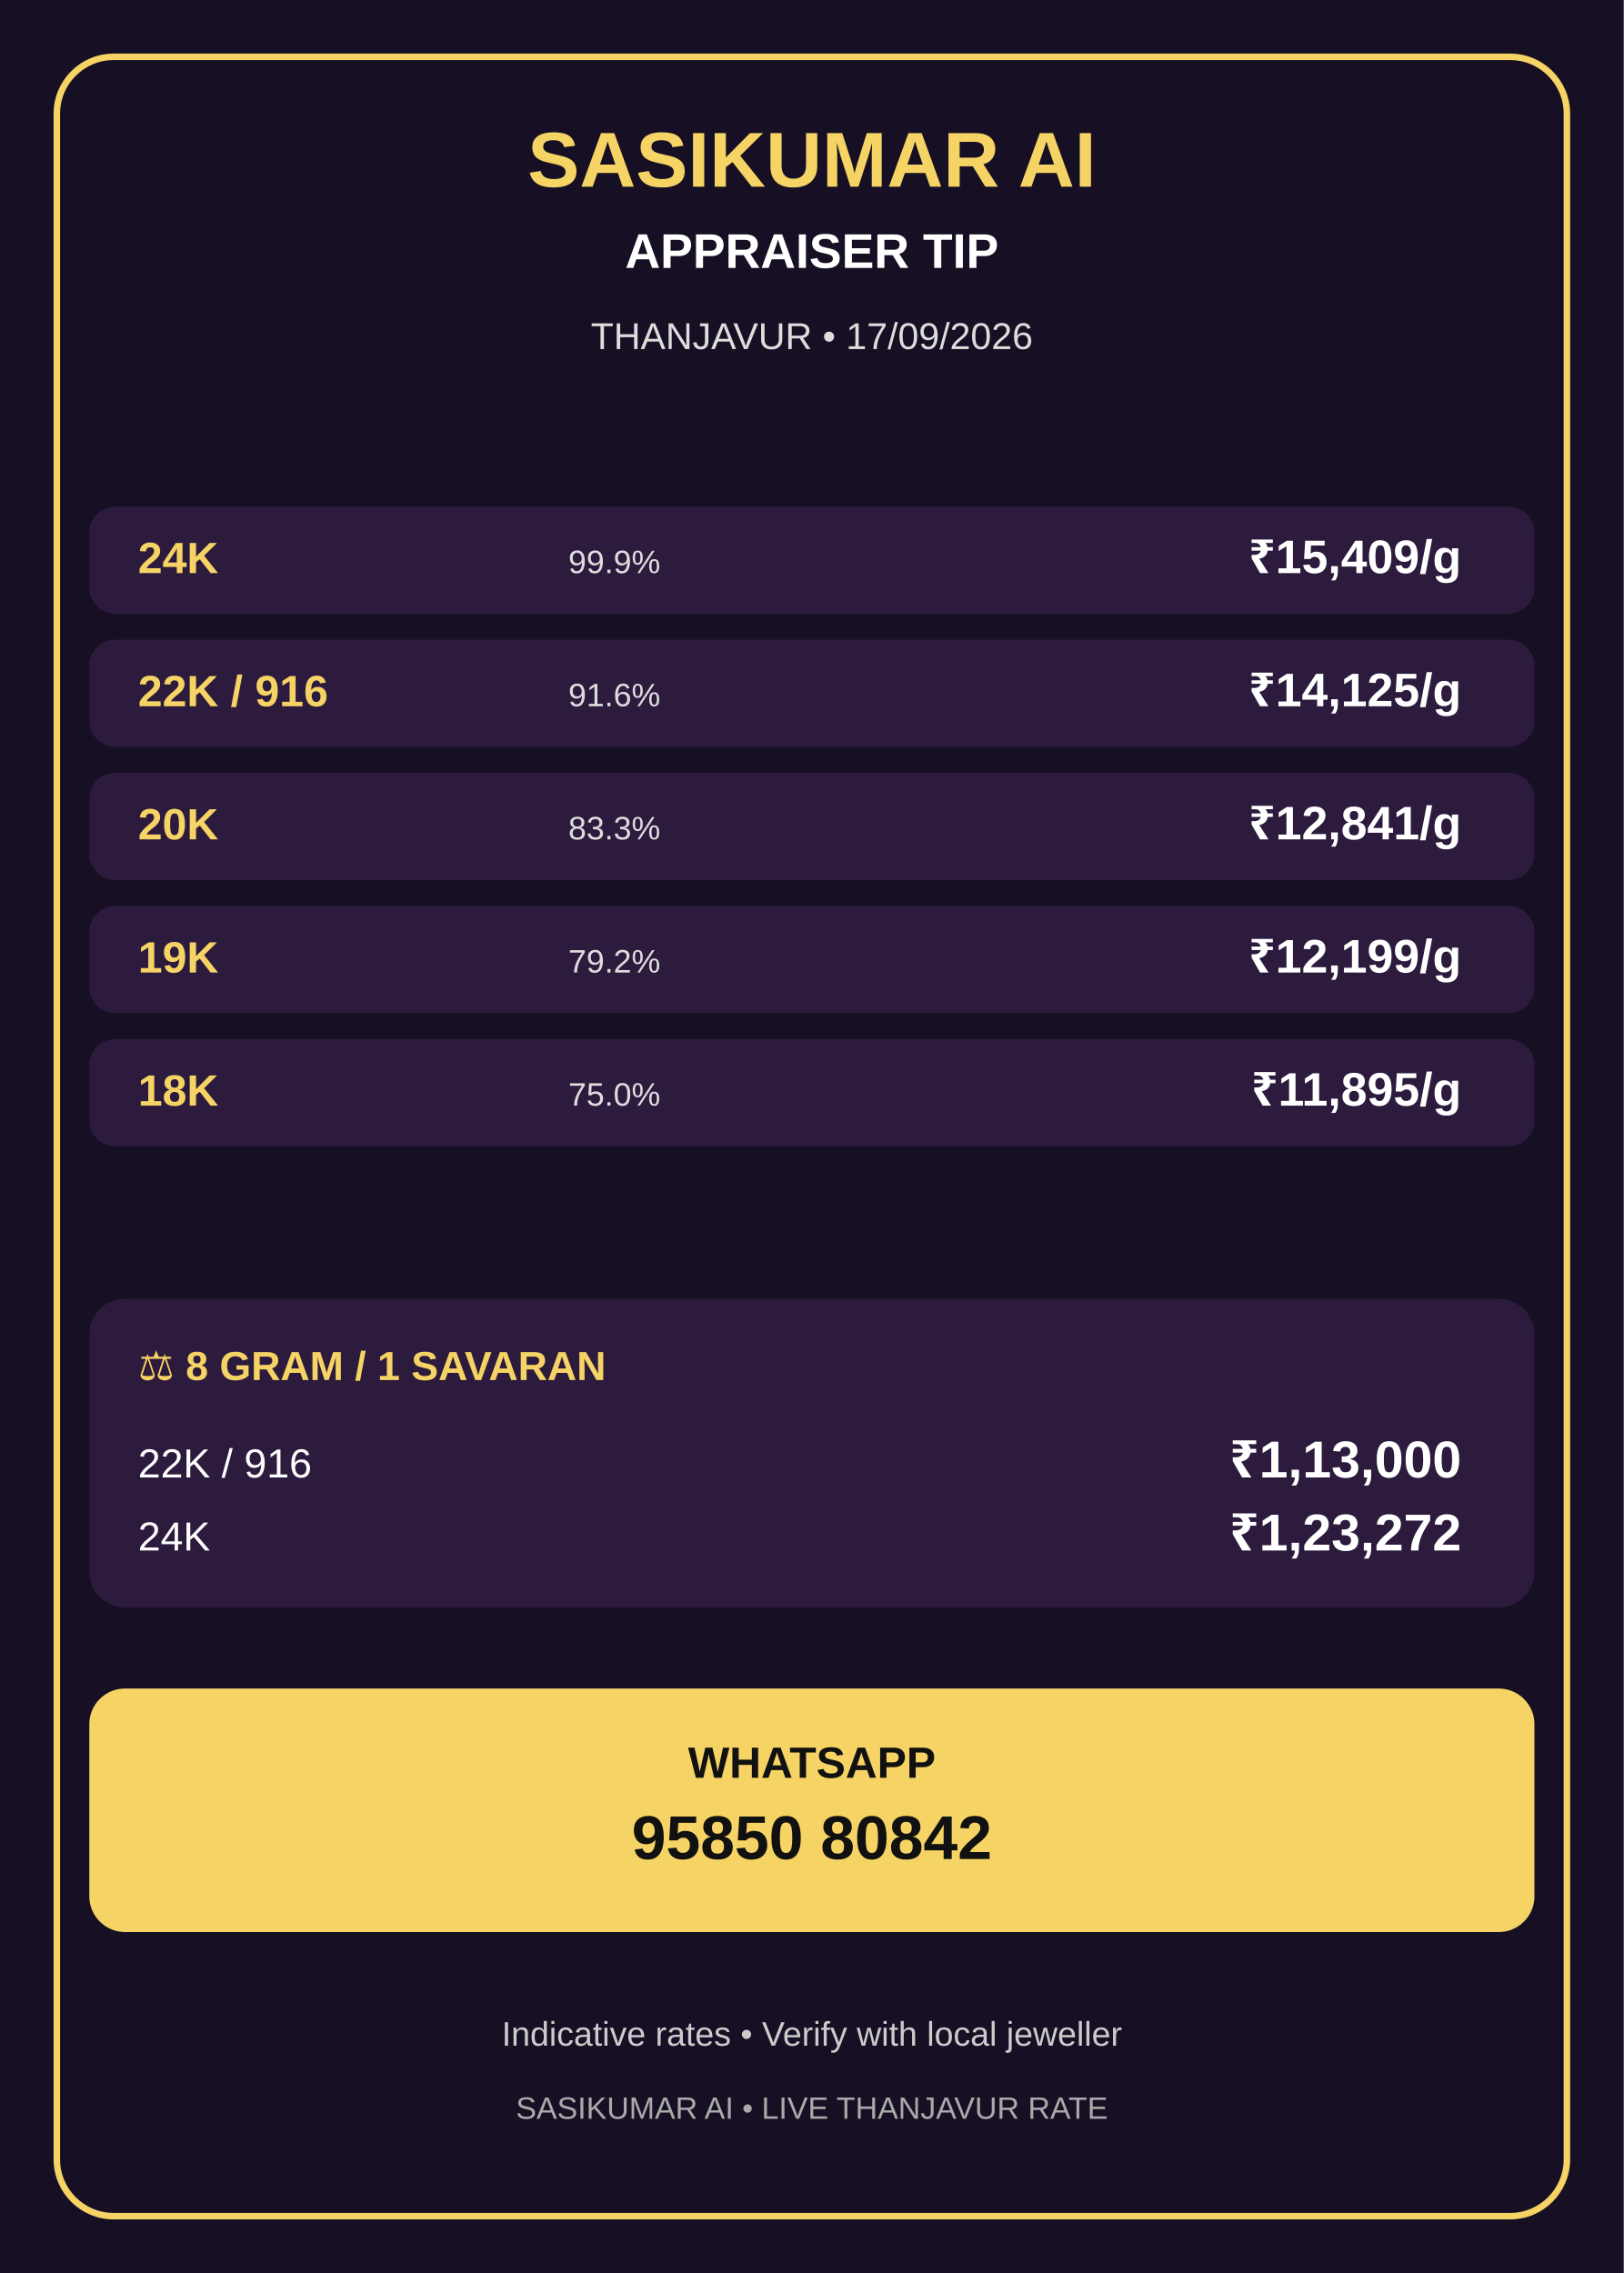
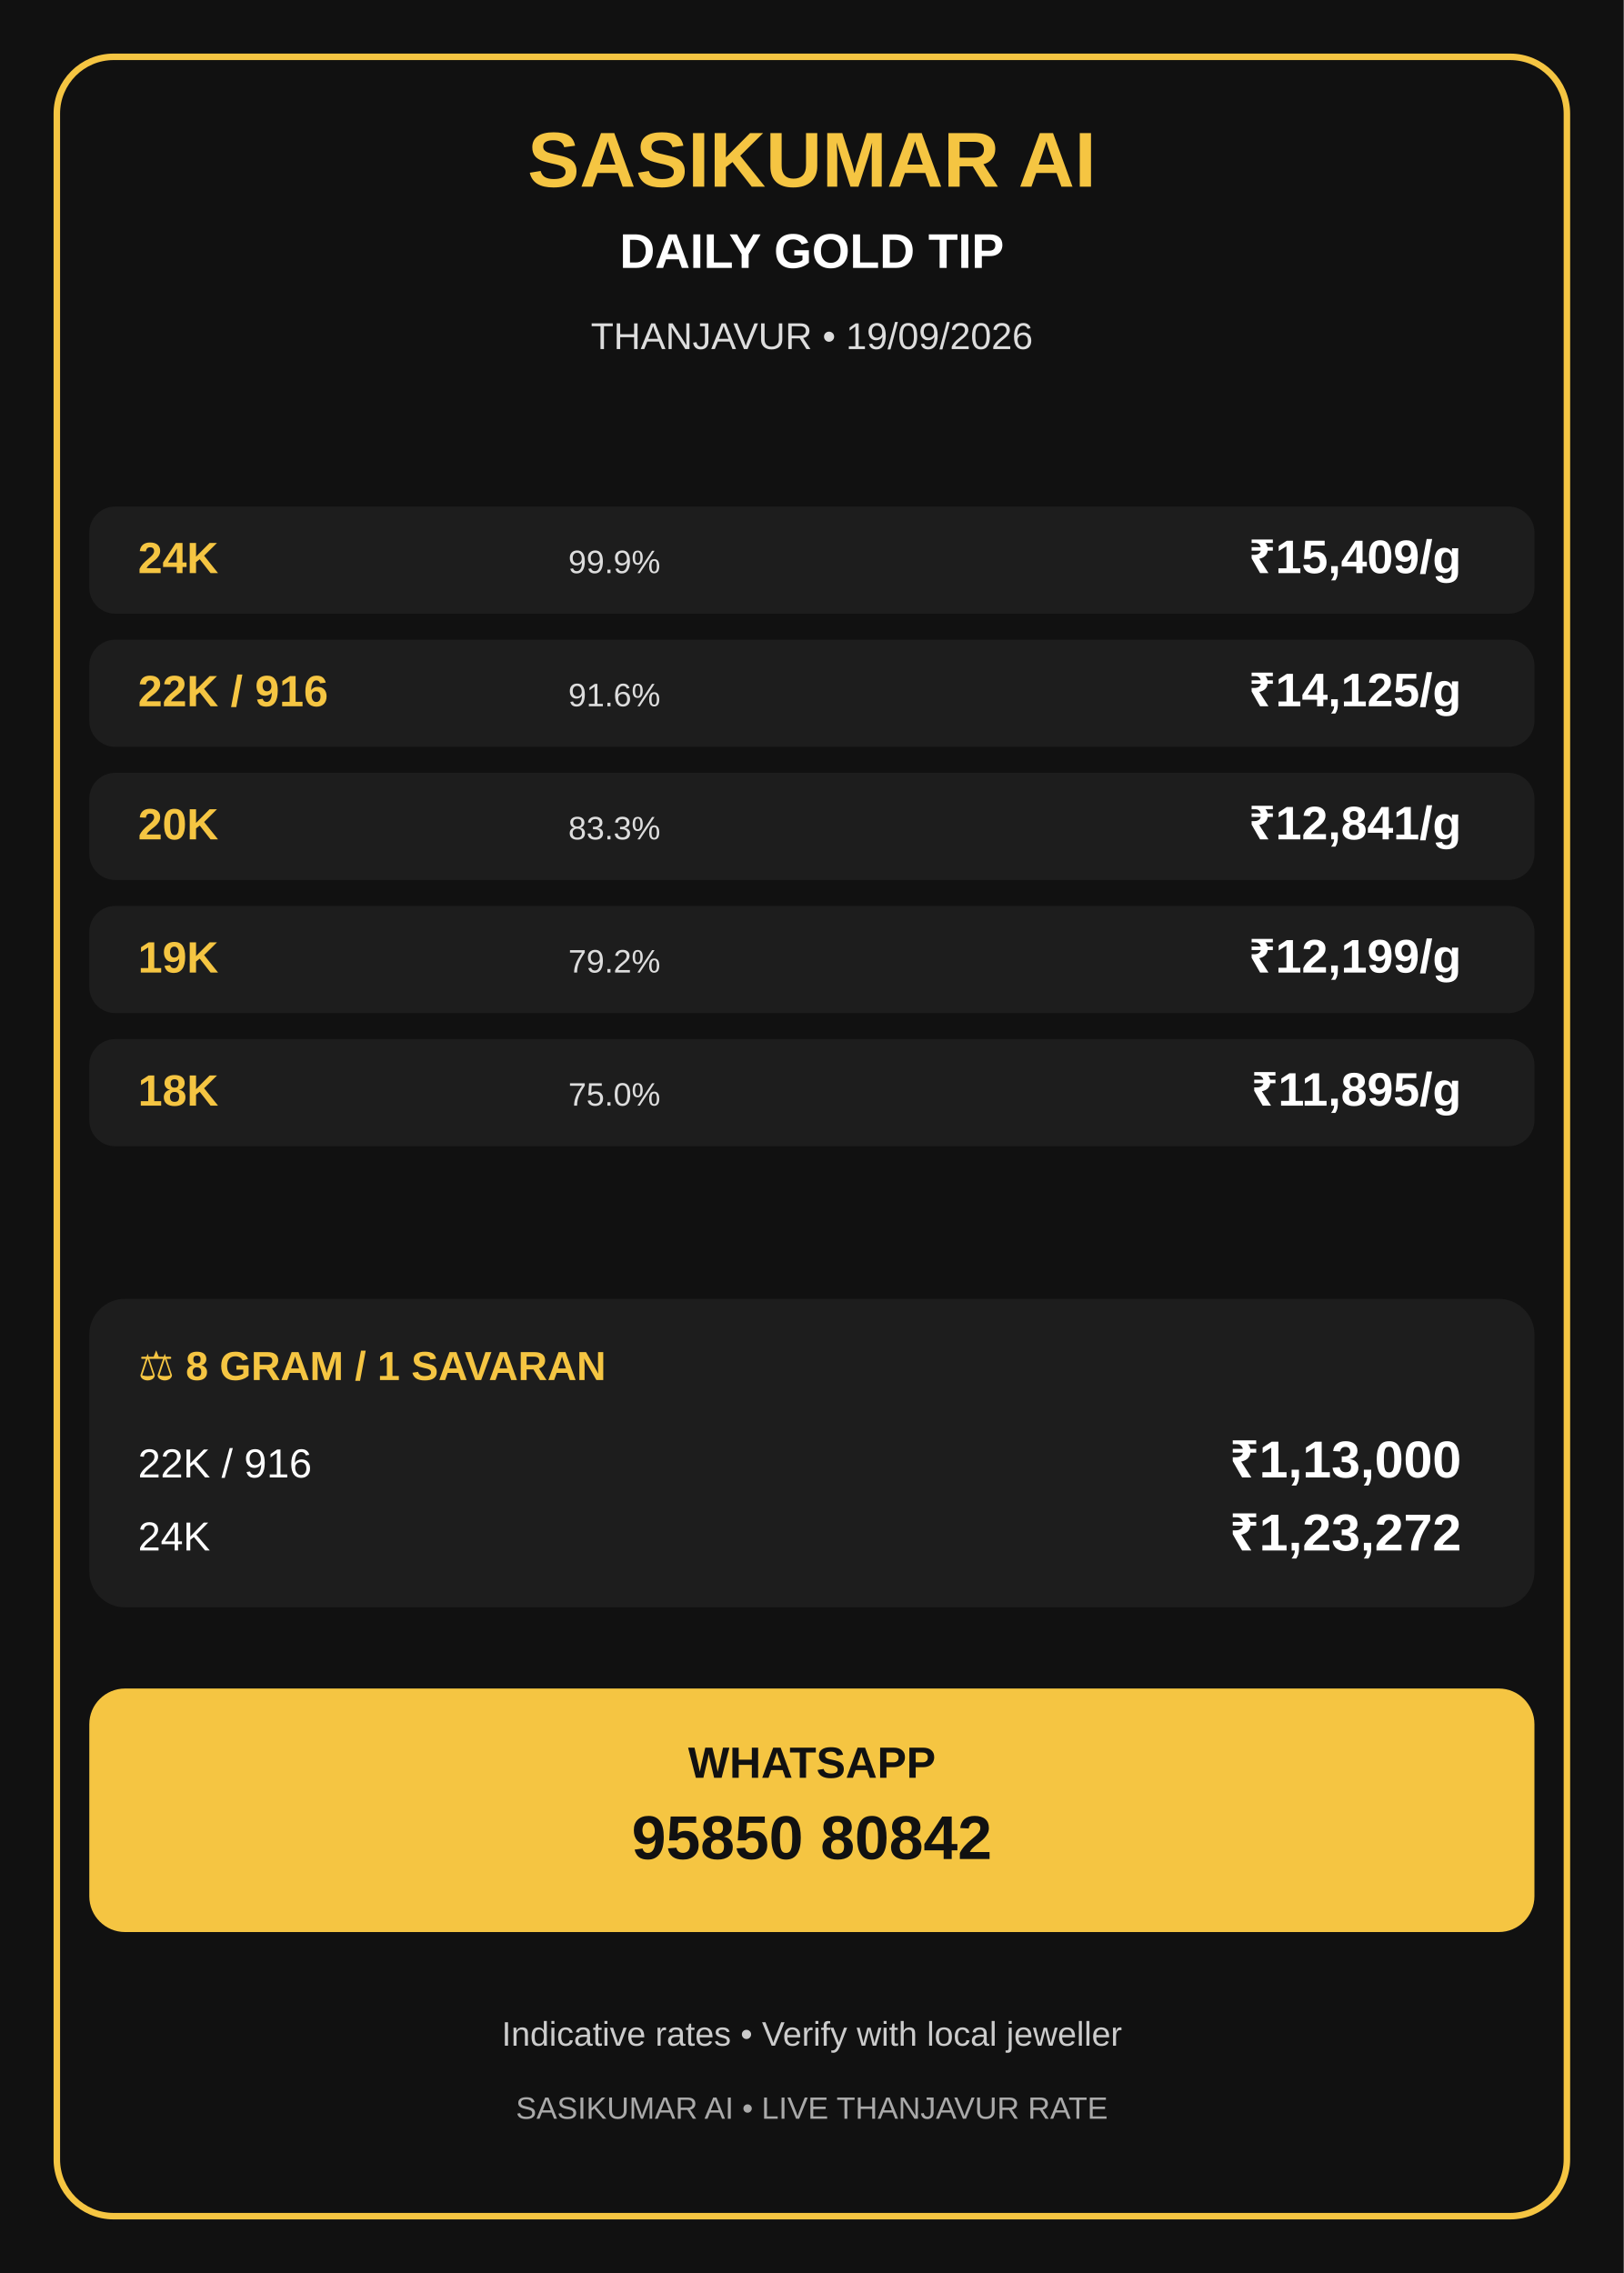
<svg xmlns="http://www.w3.org/2000/svg" width="1000" height="1400" viewBox="0 0 1000 1400">
-   <rect width="1000" height="1400" fill="#171024" />
-   <rect x="35" y="35" width="930" height="1330" rx="35" fill="none" stroke="#f6d365" stroke-width="4" />
-   <text x="500" y="115" text-anchor="middle" font-family="Arial,sans-serif" font-size="48" font-weight="900" fill="#f6d365">SASIKUMAR AI</text>
-   <text x="500" y="165" text-anchor="middle" font-family="Arial,sans-serif" font-size="30" font-weight="700" fill="#ffffff">APPRAISER TIP</text>
-   <text x="500" y="215" text-anchor="middle" font-family="Arial,sans-serif" font-size="23" fill="#dddddd">THANJAVUR • 17/09/2026</text>
-   <rect x="55" y="312" width="890" height="66" rx="16" fill="#2c1b3d" />
-   <text x="85" y="353" font-family="Arial,sans-serif" font-size="27" font-weight="700" fill="#f6d365">24K</text>
+   <rect width="1000" height="1400" fill="#111111" />
+   <rect x="35" y="35" width="930" height="1330" rx="35" fill="none" stroke="#f5c542" stroke-width="4" />
+   <text x="500" y="115" text-anchor="middle" font-family="Arial,sans-serif" font-size="48" font-weight="900" fill="#f5c542">SASIKUMAR AI</text>
+   <text x="500" y="165" text-anchor="middle" font-family="Arial,sans-serif" font-size="30" font-weight="700" fill="#ffffff">DAILY GOLD TIP</text>
+   <text x="500" y="215" text-anchor="middle" font-family="Arial,sans-serif" font-size="23" fill="#dddddd">THANJAVUR • 19/09/2026</text>
+   <rect x="55" y="312" width="890" height="66" rx="16" fill="#1d1d1d" />
+   <text x="85" y="353" font-family="Arial,sans-serif" font-size="27" font-weight="700" fill="#f5c542">24K</text>
  <text x="350" y="353" font-family="Arial,sans-serif" font-size="20" fill="#dddddd">99.9%</text>
  <text x="900" y="353" text-anchor="end" font-family="Arial,sans-serif" font-size="29" font-weight="700" fill="#ffffff">₹15,409/g</text>
-   <rect x="55" y="394" width="890" height="66" rx="16" fill="#2c1b3d" />
-   <text x="85" y="435" font-family="Arial,sans-serif" font-size="27" font-weight="700" fill="#f6d365">22K / 916</text>
+   <rect x="55" y="394" width="890" height="66" rx="16" fill="#1d1d1d" />
+   <text x="85" y="435" font-family="Arial,sans-serif" font-size="27" font-weight="700" fill="#f5c542">22K / 916</text>
  <text x="350" y="435" font-family="Arial,sans-serif" font-size="20" fill="#dddddd">91.6%</text>
  <text x="900" y="435" text-anchor="end" font-family="Arial,sans-serif" font-size="29" font-weight="700" fill="#ffffff">₹14,125/g</text>
-   <rect x="55" y="476" width="890" height="66" rx="16" fill="#2c1b3d" />
-   <text x="85" y="517" font-family="Arial,sans-serif" font-size="27" font-weight="700" fill="#f6d365">20K</text>
+   <rect x="55" y="476" width="890" height="66" rx="16" fill="#1d1d1d" />
+   <text x="85" y="517" font-family="Arial,sans-serif" font-size="27" font-weight="700" fill="#f5c542">20K</text>
  <text x="350" y="517" font-family="Arial,sans-serif" font-size="20" fill="#dddddd">83.3%</text>
  <text x="900" y="517" text-anchor="end" font-family="Arial,sans-serif" font-size="29" font-weight="700" fill="#ffffff">₹12,841/g</text>
-   <rect x="55" y="558" width="890" height="66" rx="16" fill="#2c1b3d" />
-   <text x="85" y="599" font-family="Arial,sans-serif" font-size="27" font-weight="700" fill="#f6d365">19K</text>
+   <rect x="55" y="558" width="890" height="66" rx="16" fill="#1d1d1d" />
+   <text x="85" y="599" font-family="Arial,sans-serif" font-size="27" font-weight="700" fill="#f5c542">19K</text>
  <text x="350" y="599" font-family="Arial,sans-serif" font-size="20" fill="#dddddd">79.2%</text>
  <text x="900" y="599" text-anchor="end" font-family="Arial,sans-serif" font-size="29" font-weight="700" fill="#ffffff">₹12,199/g</text>
-   <rect x="55" y="640" width="890" height="66" rx="16" fill="#2c1b3d" />
-   <text x="85" y="681" font-family="Arial,sans-serif" font-size="27" font-weight="700" fill="#f6d365">18K</text>
+   <rect x="55" y="640" width="890" height="66" rx="16" fill="#1d1d1d" />
+   <text x="85" y="681" font-family="Arial,sans-serif" font-size="27" font-weight="700" fill="#f5c542">18K</text>
  <text x="350" y="681" font-family="Arial,sans-serif" font-size="20" fill="#dddddd">75.0%</text>
  <text x="900" y="681" text-anchor="end" font-family="Arial,sans-serif" font-size="29" font-weight="700" fill="#ffffff">₹11,895/g</text>
-   <rect x="55" y="800" width="890" height="190" rx="22" fill="#2c1b3d" />
-   <text x="85" y="850" font-family="Arial,sans-serif" font-size="25" font-weight="700" fill="#f6d365">⚖ 8 GRAM / 1 SAVARAN</text>
+   <rect x="55" y="800" width="890" height="190" rx="22" fill="#1d1d1d" />
+   <text x="85" y="850" font-family="Arial,sans-serif" font-size="25" font-weight="700" fill="#f5c542">⚖ 8 GRAM / 1 SAVARAN</text>
  <text x="85" y="910" font-family="Arial,sans-serif" font-size="25" fill="#ffffff">22K / 916</text>
  <text x="900" y="910" text-anchor="end" font-family="Arial,sans-serif" font-size="32" font-weight="800" fill="#ffffff">₹1,13,000</text>
  <text x="85" y="955" font-family="Arial,sans-serif" font-size="25" fill="#ffffff">24K</text>
  <text x="900" y="955" text-anchor="end" font-family="Arial,sans-serif" font-size="32" font-weight="800" fill="#ffffff">₹1,23,272</text>
-   <rect x="55" y="1040" width="890" height="150" rx="22" fill="#f6d365" />
+   <rect x="55" y="1040" width="890" height="150" rx="22" fill="#f5c542" />
  <text x="500" y="1095" text-anchor="middle" font-family="Arial,sans-serif" font-size="27" font-weight="900" fill="#111111">WHATSAPP</text>
  <text x="500" y="1145" text-anchor="middle" font-family="Arial,sans-serif" font-size="38" font-weight="900" fill="#111111">95850 80842</text>
  <text x="500" y="1260" text-anchor="middle" font-family="Arial,sans-serif" font-size="21" fill="#cccccc">Indicative rates • Verify with local jeweller</text>
  <text x="500" y="1305" text-anchor="middle" font-family="Arial,sans-serif" font-size="19" fill="#aaaaaa">SASIKUMAR AI • LIVE THANJAVUR RATE</text>
</svg>
